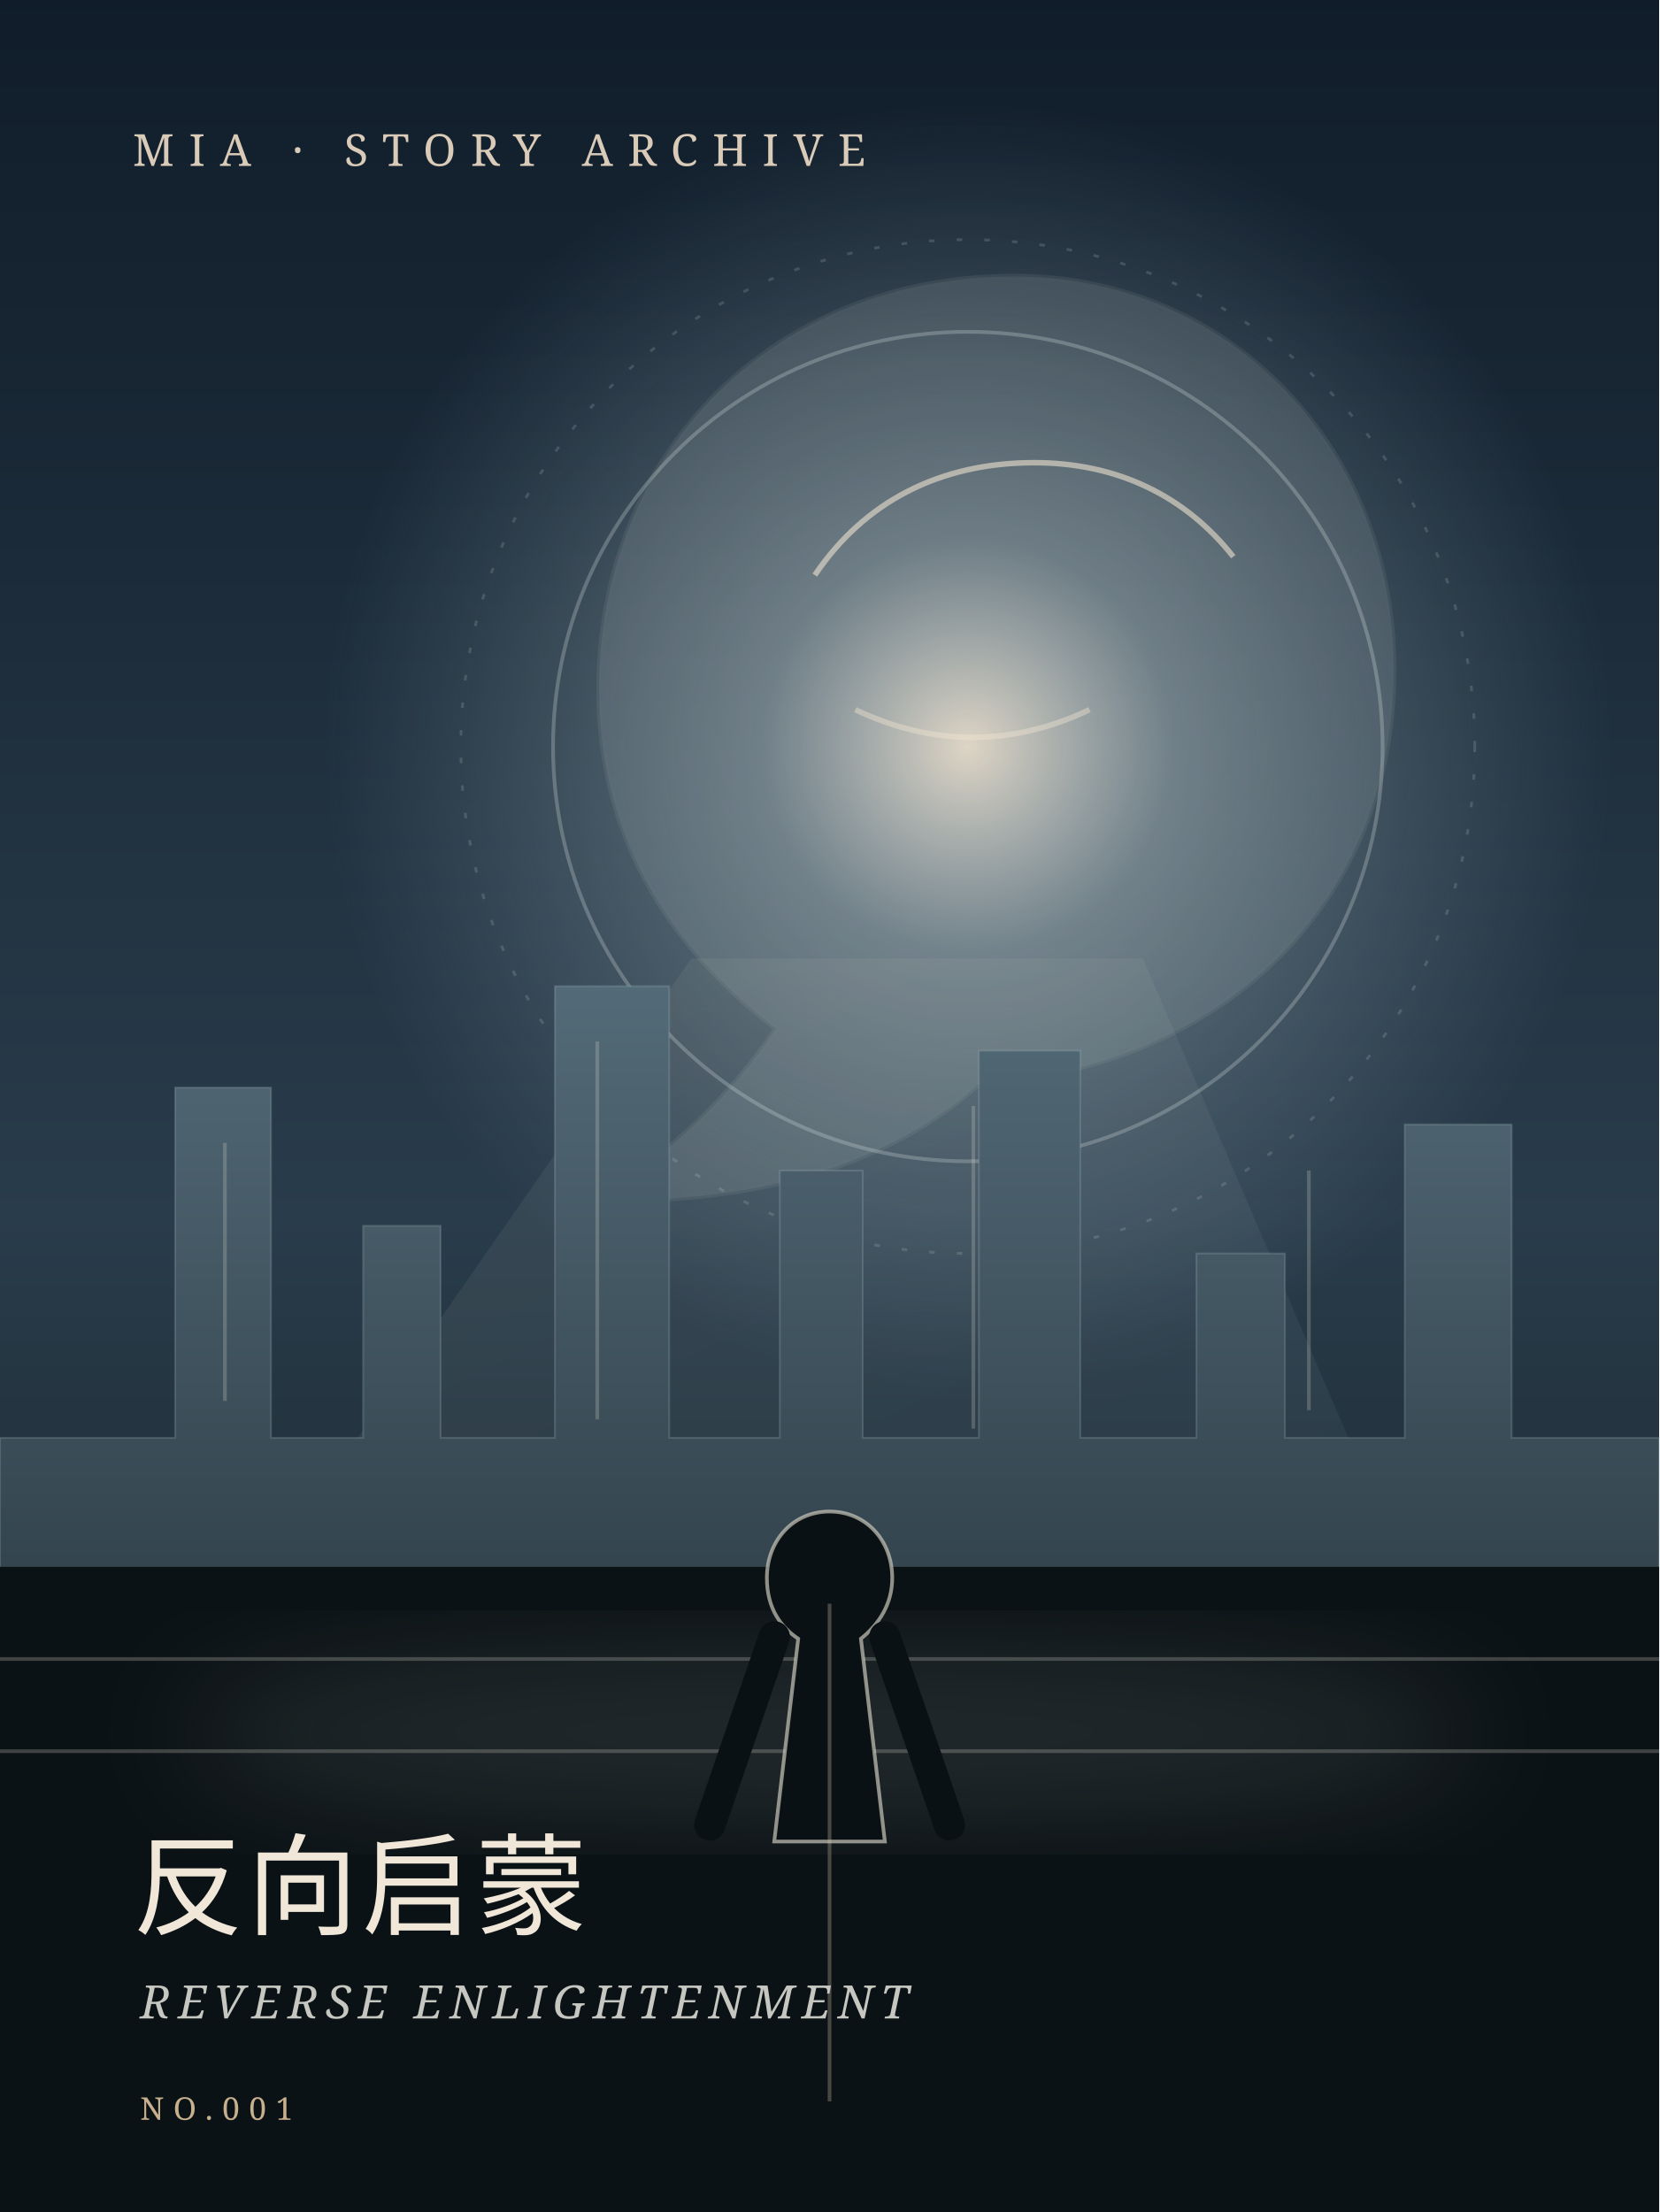
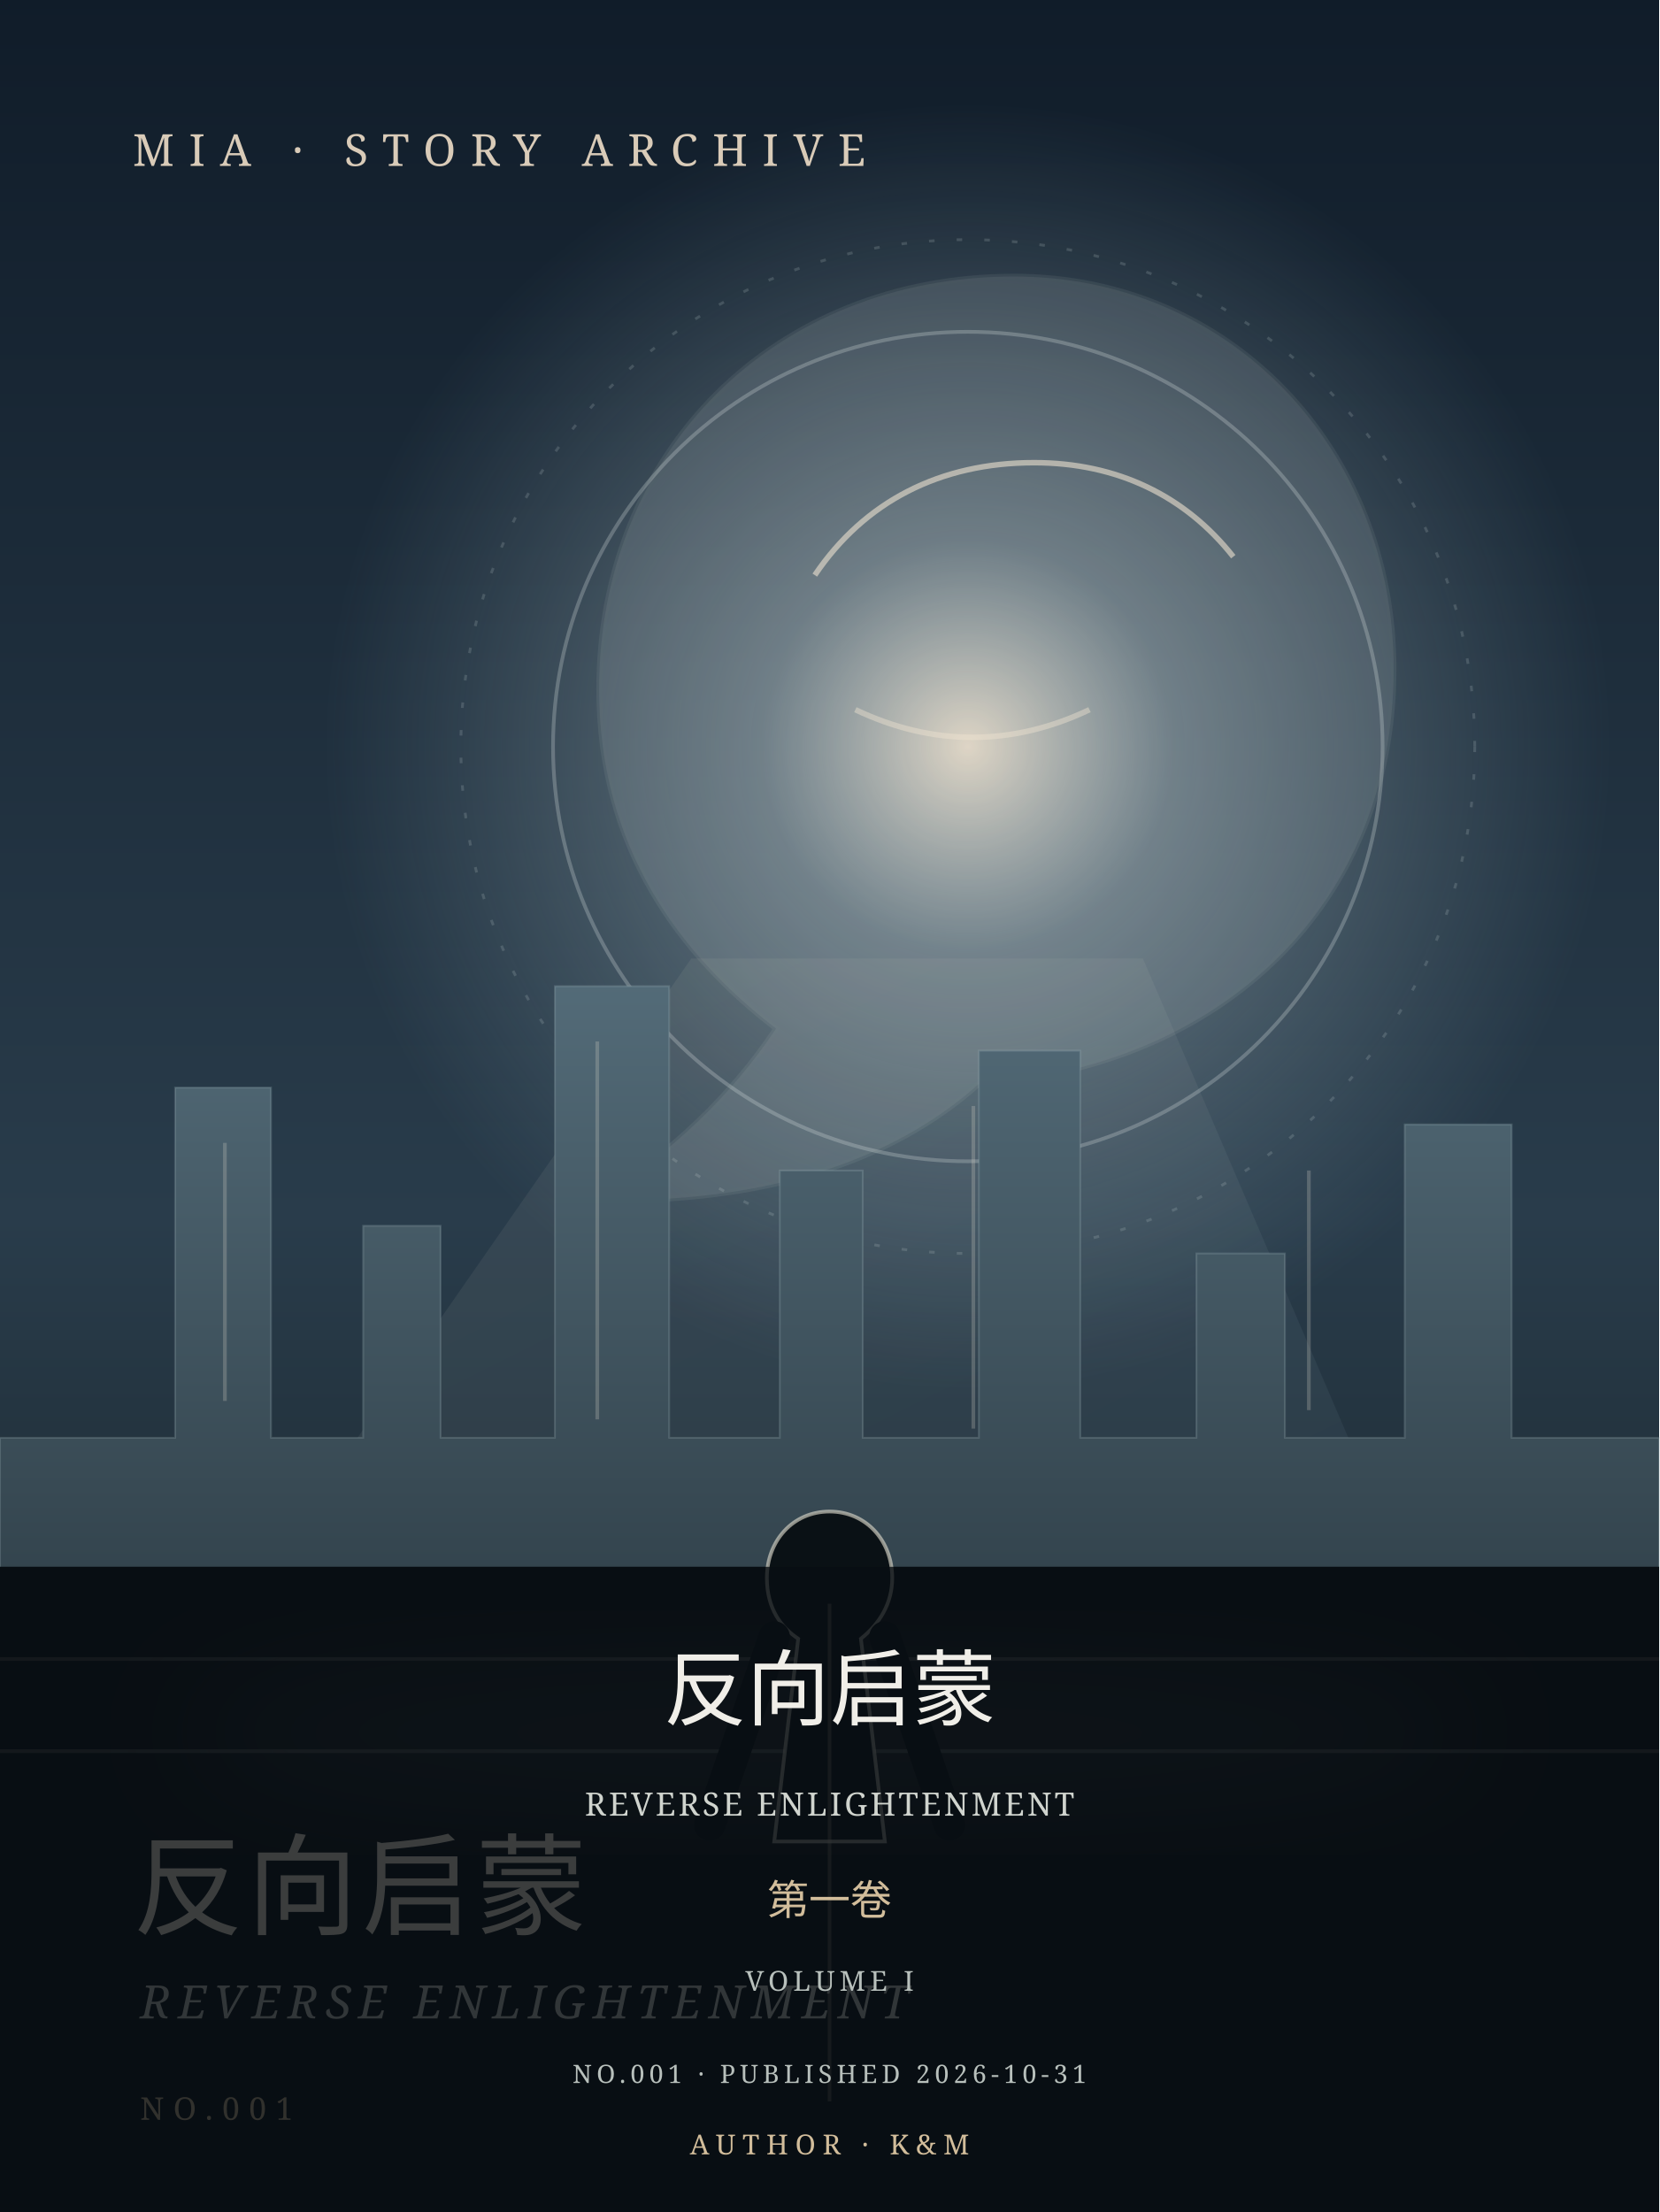
<svg xmlns="http://www.w3.org/2000/svg" viewBox="0 0 900 1200" role="img" aria-labelledby="title desc">
  <defs>
    <linearGradient id="bg" x2="0" y2="1">
      <stop stop-color="#101c29" />
      <stop offset=".55" stop-color="#293c4b" />
      <stop offset="1" stop-color="#101716" />
    </linearGradient>
    <radialGradient id="halo">
      <stop stop-color="#f4e5cf" stop-opacity=".9" />
      <stop offset=".32" stop-color="#c8d9dc" stop-opacity=".38" />
      <stop offset="1" stop-color="#9ab6c2" stop-opacity="0" />
    </radialGradient>
    <linearGradient id="light" x2="1" y2="1">
      <stop stop-color="#f1dfc7" />
      <stop offset="1" stop-color="#8ca9b8" />
    </linearGradient>
    <linearGradient id="city" x2="0" y2="1">
      <stop stop-color="#536b78" />
      <stop offset="1" stop-color="#111a20" />
    </linearGradient>
    <filter id="blur">
      <feGaussianBlur stdDeviation="30" />
    </filter>
  </defs>
  <rect width="900" height="1200" fill="url(#bg)" />
  <circle cx="525" cy="405" r="350" fill="url(#halo)" />
  <circle cx="525" cy="405" r="225" fill="none" stroke="#d7e0df" stroke-opacity=".28" stroke-width="2" />
  <circle cx="525" cy="405" r="275" fill="none" stroke="#d7e0df" stroke-opacity=".17" stroke-width="1.5" stroke-dasharray="3 12" />
  <path d="M550 150c-130 0-225 95-225 224 0 86 44 144 96 184-24 36-57 68-98 93 90 2 160-20 208-63 132-9 225-98 225-225 0-119-88-213-206-213Z" fill="#dce5e1" opacity=".14" stroke="#e5e8df" stroke-opacity=".52" stroke-width="3" />
  <path d="M442 312c27-40 68-61 119-61 45 0 82 18 108 51" fill="none" stroke="#f1e5d2" stroke-opacity=".58" stroke-width="3" />
  <path d="M464 385c42 20 85 20 127 0" fill="none" stroke="#f1e5d2" stroke-opacity=".42" stroke-width="3" />
  <path d="M375 520 180 800h560L620 520" fill="url(#light)" opacity=".08" />
  <g fill="url(#city)" stroke="#a8bdc2" stroke-opacity=".23">
    <path d="M0 780h95V590h52v190h50V665h42v115h62V535h62v245h60V635h45v145h63V570h55v210h63V680h48v100h65V610h58v170h80v420H0Z" />
    <path d="M0 850h900v350H0Z" fill="#0b1215" stroke="none" />
  </g>
  <g stroke="#d8d7c9" stroke-opacity=".25" stroke-width="2">
    <path d="M122 620v140M324 565v205M528 600v175M710 635v130" />
    <path d="M0 900h900M0 950h900" />
  </g>
  <ellipse cx="450" cy="940" rx="350" ry="55" fill="#b6c6c6" opacity=".12" filter="url(#blur)" />
  <path d="M450 820c-20 0-34 16-34 36 0 17 8 27 17 33l-13 110h60l-13-110c10-8 17-19 17-33 0-20-14-36-34-36Z" fill="#0a1115" stroke="#d8d4c7" stroke-opacity=".65" stroke-width="2" />
  <path d="M420 888 385 990M480 888l35 102" stroke="#0a1115" stroke-width="17" stroke-linecap="round" />
  <path d="M450 870v270" stroke="#d7c7ad" stroke-opacity=".3" stroke-width="2" />
  <text x="72" y="90" fill="#d9cbb8" font-family="Georgia,serif" font-size="24" letter-spacing="8">MIA · STORY ARCHIVE</text>
  <text x="72" y="1045" fill="#f0e7d8" font-family="Georgia,serif" font-size="60" letter-spacing="2">反向启蒙</text>
  <text x="76" y="1095" fill="#c6c7c0" font-family="Georgia,serif" font-size="25" font-style="italic" letter-spacing="4">REVERSE ENLIGHTENMENT</text>
  <text x="76" y="1150" fill="#c6b08e" font-family="Georgia,serif" font-size="17" letter-spacing="5">NO.001</text>
+   <g id="publication-imprint">
+     <rect x="0" y="850" width="900" height="350" fill="#080d12" fill-opacity=".78" />
+     <text x="450" y="932.5" text-anchor="middle" fill="#f0eee8" font-family="Noto Serif SC,serif" font-size="45" textLength="792" lengthAdjust="spacingAndGlyphs">反向启蒙</text>
+     <text x="450" y="985" text-anchor="middle" fill="#d0d4ce" font-family="Georgia,serif" font-size="17.5" letter-spacing="1.5" textLength="774" lengthAdjust="spacingAndGlyphs">REVERSE ENLIGHTENMENT</text>
+     <text x="450" y="1038.75" text-anchor="middle" fill="#d2bd9b" font-family="Noto Serif SC,serif" font-size="22.5">第一卷</text>
+     <text x="450" y="1080" text-anchor="middle" fill="#b8c0bc" font-family="Georgia,serif" font-size="15" letter-spacing="2.5">VOLUME I</text>
+     <text x="450" y="1130" text-anchor="middle" fill="#b8c0bc" font-family="Georgia,serif" font-size="13.75" letter-spacing="2.5">NO.001 · PUBLISHED 2026-10-31</text>
+     <text x="450" y="1168.75" text-anchor="middle" fill="#d2bd9b" font-family="Georgia,serif" font-size="15" letter-spacing="3.75">AUTHOR · K&amp;M</text>
+   </g>
</svg>
